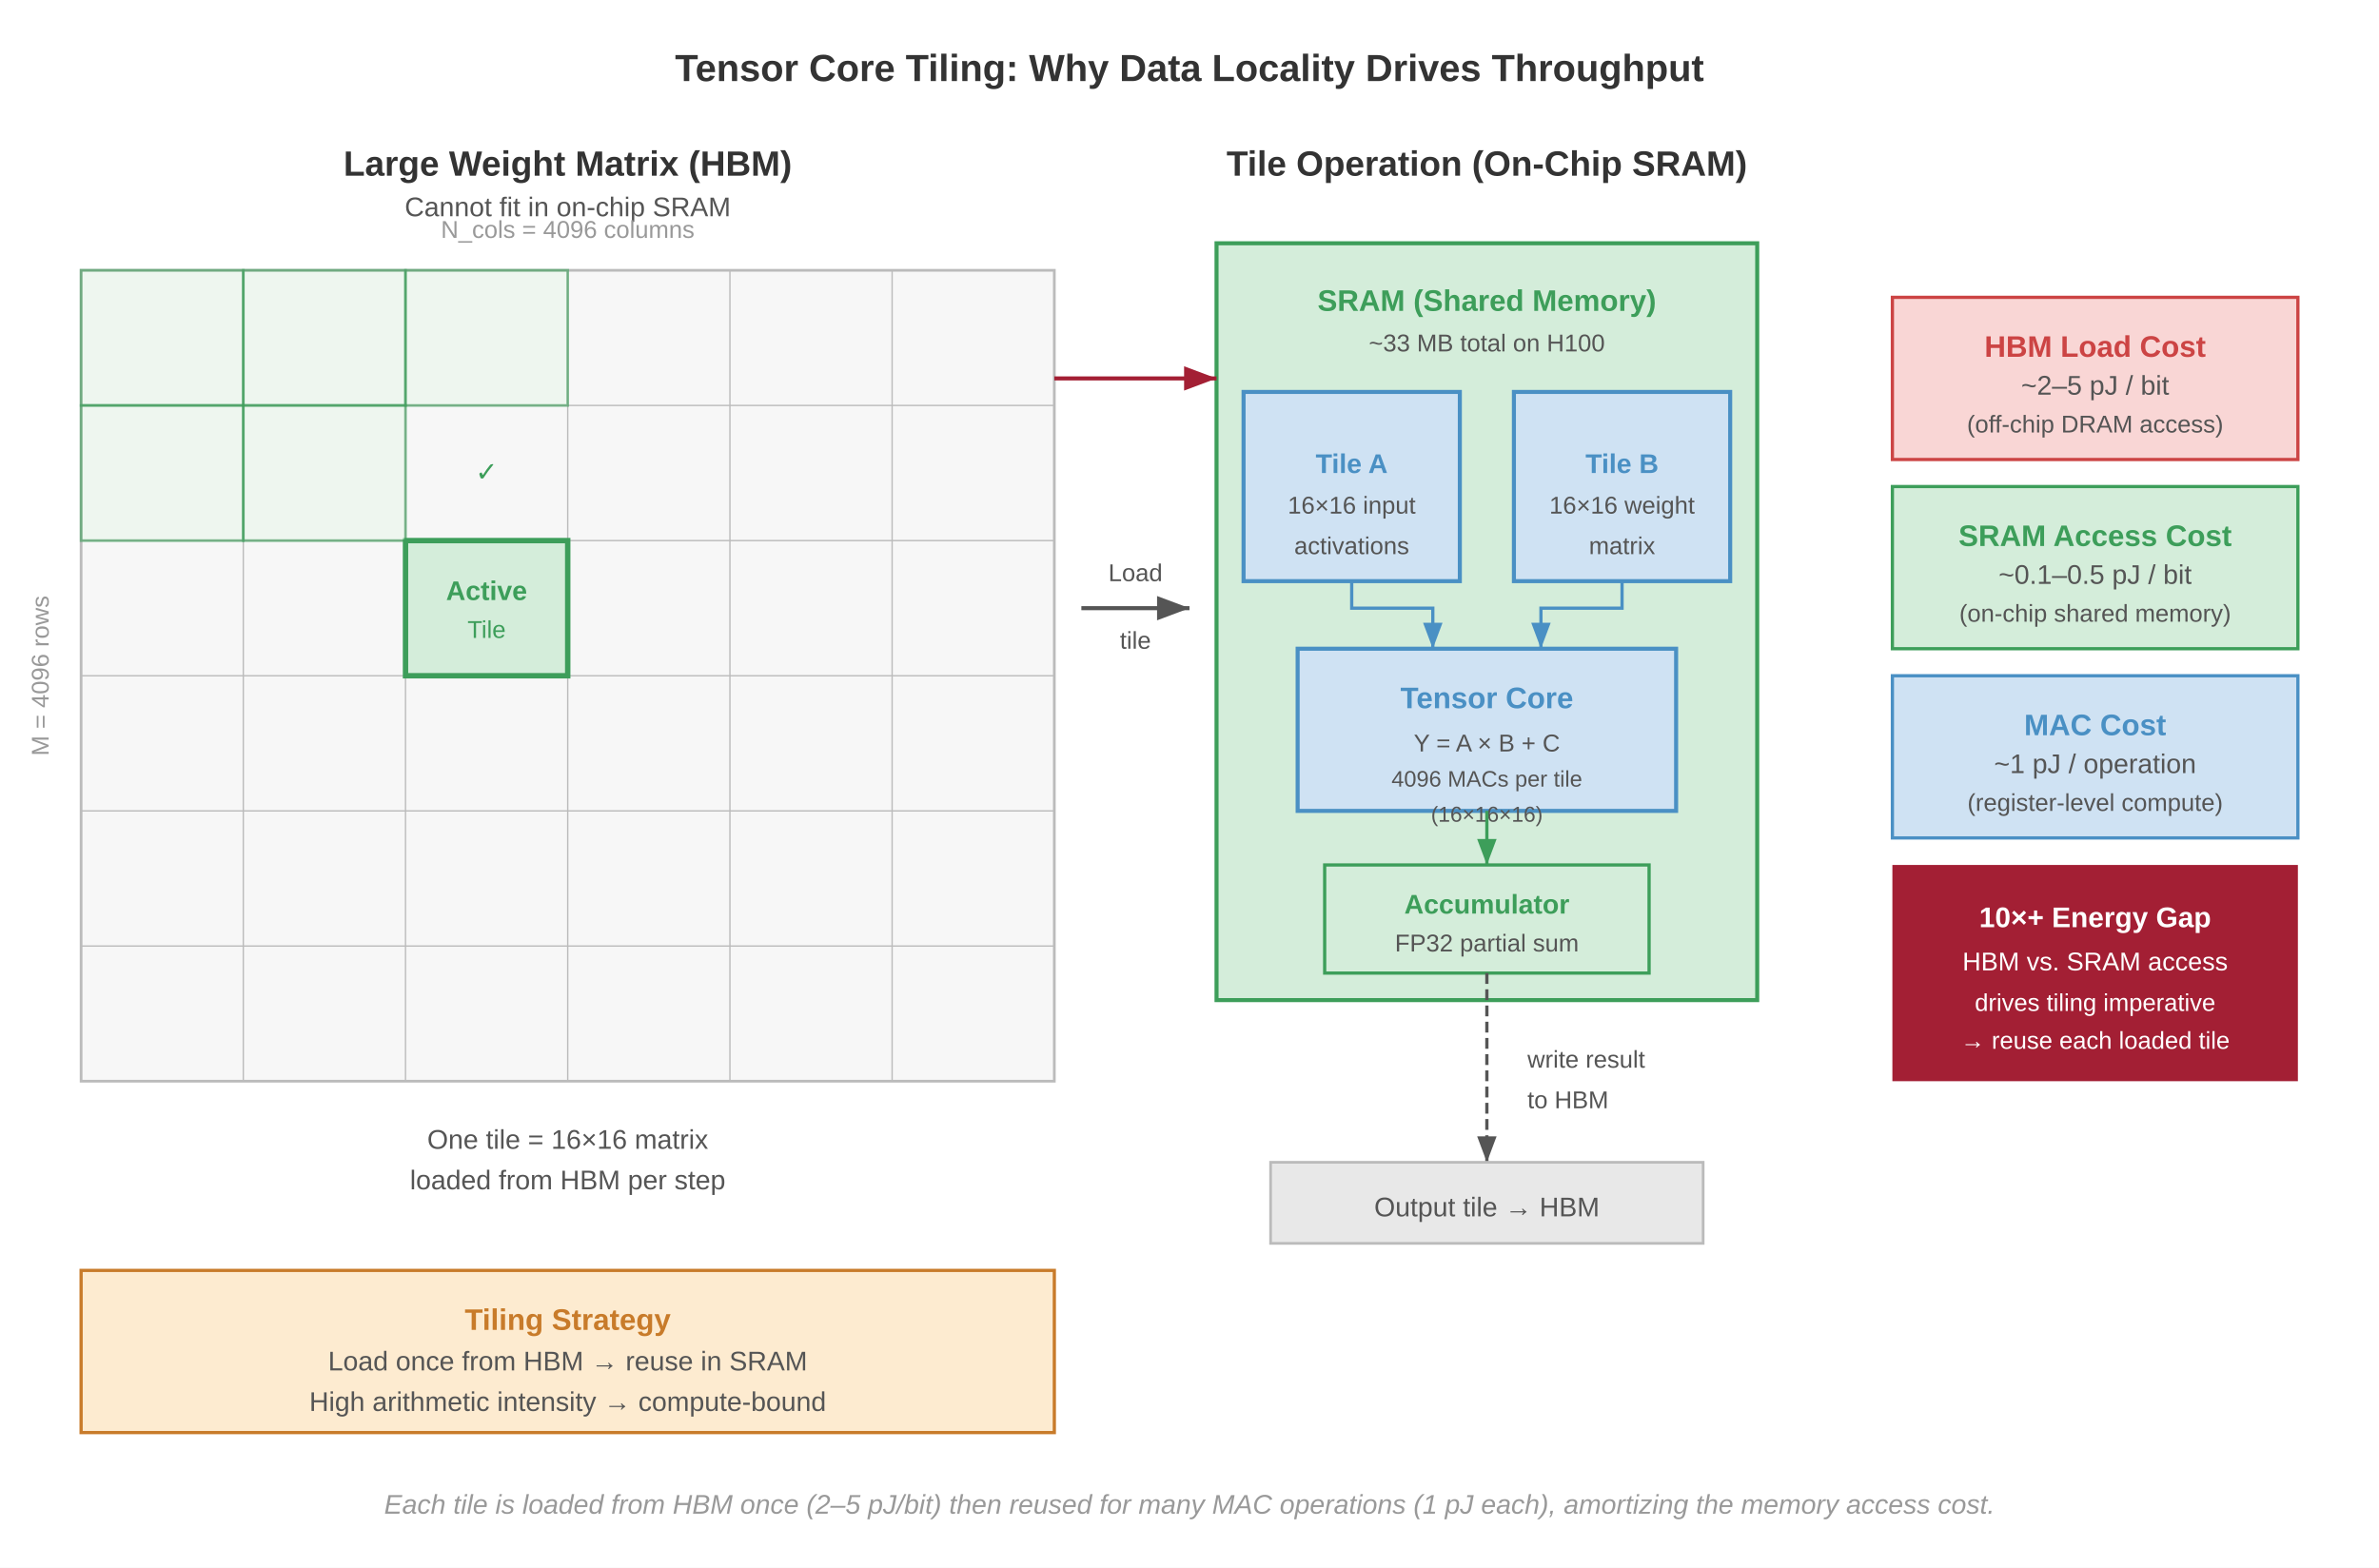
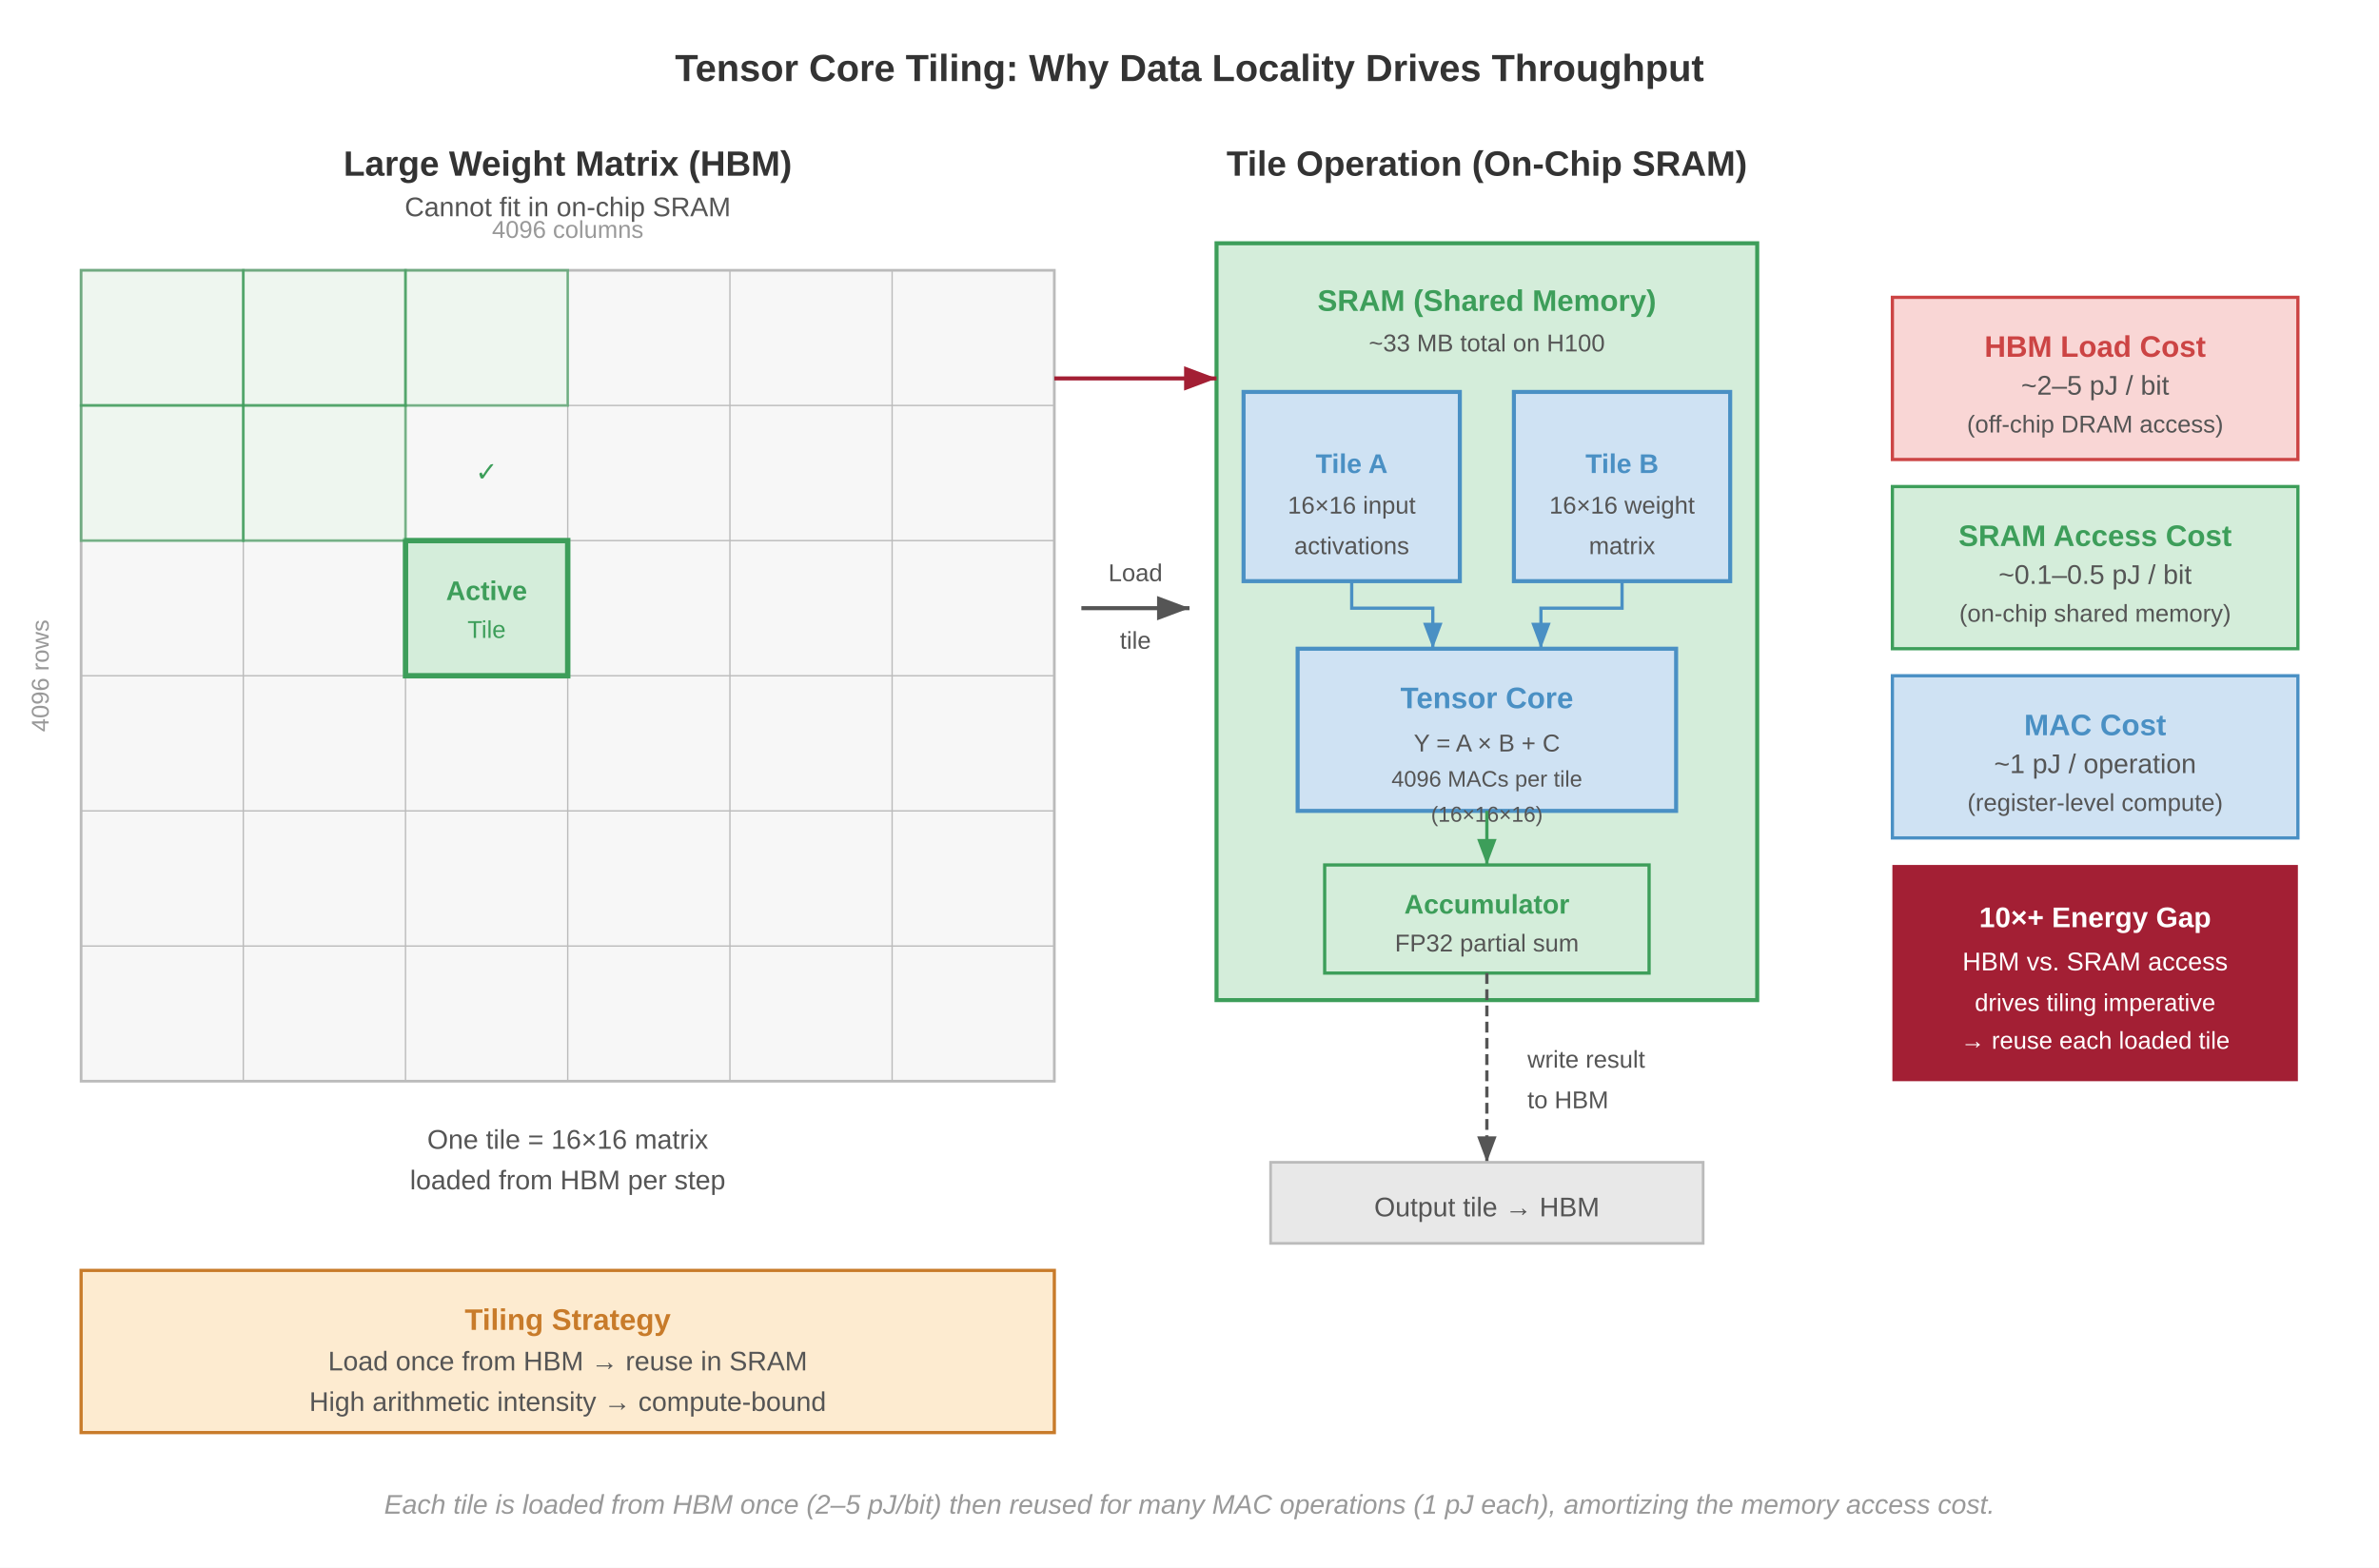
<svg xmlns="http://www.w3.org/2000/svg" font-family="Arial, Helvetica, sans-serif" viewBox="0 0 880 580">
  <rect width="880" height="580" fill="#fff" />
  <defs>
    <marker id="arrow" markerWidth="8" markerHeight="6" refX="8" refY="3" orient="auto">
      <path d="M0,0 L8,3 L0,6 Z" fill="#555" />
    </marker>
    <marker id="arrow-red" markerWidth="8" markerHeight="6" refX="8" refY="3" orient="auto">
      <path d="M0,0 L8,3 L0,6 Z" fill="#a31f34" />
    </marker>
    <marker id="arrow-green" markerWidth="8" markerHeight="6" refX="8" refY="3" orient="auto">
      <path d="M0,0 L8,3 L0,6 Z" fill="#3d9e5a" />
    </marker>
    <marker id="arrow-orange" markerWidth="8" markerHeight="6" refX="8" refY="3" orient="auto">
      <path d="M0,0 L8,3 L0,6 Z" fill="#c87b2a" />
    </marker>
    <marker id="arrow-blue" markerWidth="8" markerHeight="6" refX="8" refY="3" orient="auto">
      <path d="M0,0 L8,3 L0,6 Z" fill="#4a90c4" />
    </marker>
  </defs>
  <text x="440" y="30" text-anchor="middle" font-size="14" font-weight="700" fill="#333">Tensor Core Tiling: Why Data Locality Drives Throughput</text>
  <text x="210" y="65" text-anchor="middle" font-size="13" font-weight="700" fill="#333">Large Weight Matrix (HBM)</text>
  <text x="210" y="80" text-anchor="middle" font-size="10" fill="#555">Cannot fit in on-chip SRAM</text>
  <g transform="translate(30,100)">
    <rect x="0" y="0" width="360" height="300" fill="#f7f7f7" stroke="#bbb" stroke-width="1" />
    <line x1="0" y1="50" x2="360" y2="50" stroke="#bbb" stroke-width="0.5" />
    <line x1="0" y1="100" x2="360" y2="100" stroke="#bbb" stroke-width="0.5" />
    <line x1="0" y1="150" x2="360" y2="150" stroke="#bbb" stroke-width="0.5" />
    <line x1="0" y1="200" x2="360" y2="200" stroke="#bbb" stroke-width="0.5" />
    <line x1="0" y1="250" x2="360" y2="250" stroke="#bbb" stroke-width="0.5" />
    <line x1="60" y1="0" x2="60" y2="300" stroke="#bbb" stroke-width="0.5" />
    <line x1="120" y1="0" x2="120" y2="300" stroke="#bbb" stroke-width="0.5" />
    <line x1="180" y1="0" x2="180" y2="300" stroke="#bbb" stroke-width="0.5" />
    <line x1="240" y1="0" x2="240" y2="300" stroke="#bbb" stroke-width="0.5" />
    <line x1="300" y1="0" x2="300" y2="300" stroke="#bbb" stroke-width="0.5" />
    <rect x="120" y="100" width="60" height="50" fill="#d4edda" stroke="#3d9e5a" stroke-width="2" />
    <text x="150" y="122" text-anchor="middle" font-size="10" font-weight="700" fill="#3d9e5a">Active</text>
    <text x="150" y="136" text-anchor="middle" font-size="9" fill="#3d9e5a">Tile</text>
    <rect x="0" y="0" width="60" height="50" fill="#e8f5e9" stroke="#3d9e5a" stroke-width="1" opacity="0.6" />
    <rect x="60" y="0" width="60" height="50" fill="#e8f5e9" stroke="#3d9e5a" stroke-width="1" opacity="0.6" />
    <rect x="120" y="0" width="60" height="50" fill="#e8f5e9" stroke="#3d9e5a" stroke-width="1" opacity="0.6" />
    <rect x="0" y="50" width="60" height="50" fill="#e8f5e9" stroke="#3d9e5a" stroke-width="1" opacity="0.6" />
    <rect x="60" y="50" width="60" height="50" fill="#e8f5e9" stroke="#3d9e5a" stroke-width="1" opacity="0.6" />
    <text x="150" y="78" text-anchor="middle" font-size="10" fill="#3d9e5a">✓</text>
-     <text x="180" y="-12" text-anchor="middle" font-size="9" fill="#999">N_cols = 4096 columns</text>
-     <text x="-12" y="150" text-anchor="middle" font-size="9" fill="#999" transform="rotate(-90,-12,150)">M = 4096 rows</text>
+     <text x="180" y="-12" text-anchor="middle" font-size="9" fill="#999">4096 columns</text>
+     <text x="-12" y="150" text-anchor="middle" font-size="9" fill="#999" transform="rotate(-90,-12,150)">4096 rows</text>
  </g>
  <text x="210" y="425" text-anchor="middle" font-size="10" fill="#555">One tile = 16×16 matrix</text>
  <text x="210" y="440" text-anchor="middle" font-size="10" fill="#555">loaded from HBM per step</text>
  <line x1="400" y1="225" x2="440" y2="225" stroke="#555" stroke-width="1.5" marker-end="url(#arrow)" />
  <text x="420" y="215" text-anchor="middle" font-size="9" fill="#555">Load</text>
  <text x="420" y="240" text-anchor="middle" font-size="9" fill="#555">tile</text>
  <text x="550" y="65" text-anchor="middle" font-size="13" font-weight="700" fill="#333">Tile Operation (On-Chip SRAM)</text>
  <rect x="450" y="90" width="200" height="280" fill="#d4edda" stroke="#3d9e5a" stroke-width="1.5" />
  <text x="550" y="115" text-anchor="middle" font-size="11" font-weight="700" fill="#3d9e5a">SRAM (Shared Memory)</text>
  <text x="550" y="130" text-anchor="middle" font-size="9" fill="#555">~33 MB total on H100</text>
  <rect x="460" y="145" width="80" height="70" fill="#cfe2f3" stroke="#4a90c4" stroke-width="1.5" />
  <text x="500" y="175" text-anchor="middle" font-size="10" font-weight="700" fill="#4a90c4">Tile A</text>
  <text x="500" y="190" text-anchor="middle" font-size="9" fill="#555">16×16 input</text>
  <text x="500" y="205" text-anchor="middle" font-size="9" fill="#555">activations</text>
  <rect x="560" y="145" width="80" height="70" fill="#cfe2f3" stroke="#4a90c4" stroke-width="1.5" />
  <text x="600" y="175" text-anchor="middle" font-size="10" font-weight="700" fill="#4a90c4">Tile B</text>
  <text x="600" y="190" text-anchor="middle" font-size="9" fill="#555">16×16 weight</text>
  <text x="600" y="205" text-anchor="middle" font-size="9" fill="#555">matrix</text>
  <rect x="480" y="240" width="140" height="60" fill="#cfe2f3" stroke="#4a90c4" stroke-width="1.5" />
  <text x="550" y="262" text-anchor="middle" font-size="11" font-weight="700" fill="#4a90c4">Tensor Core</text>
  <text x="550" y="278" text-anchor="middle" font-size="9" fill="#555">Y = A × B + C</text>
  <text x="550" y="291" text-anchor="middle" font-size="8.3" fill="#555">4096 MACs per tile</text>
  <text x="550" y="304" text-anchor="middle" font-size="8" fill="#555">(16×16×16)</text>
  <rect x="490" y="320" width="120" height="40" fill="#d4edda" stroke="#3d9e5a" stroke-width="1.2" />
  <text x="550" y="338" text-anchor="middle" font-size="10" font-weight="700" fill="#3d9e5a">Accumulator</text>
  <text x="550" y="352" text-anchor="middle" font-size="9" fill="#555">FP32 partial sum</text>
  <path d="M 500 215 V 225 H 530 V 240" fill="none" stroke="#4a90c4" stroke-width="1.2" marker-end="url(#arrow-blue)" />
  <path d="M 600 215 V 225 H 570 V 240" fill="none" stroke="#4a90c4" stroke-width="1.2" marker-end="url(#arrow-blue)" />
  <line x1="550" y1="300" x2="550" y2="320" stroke="#3d9e5a" stroke-width="1.2" marker-end="url(#arrow-green)" />
  <line x1="390" y1="140" x2="450" y2="140" stroke="#a31f34" stroke-width="1.5" marker-end="url(#arrow-red)" />
  <rect x="700" y="110" width="150" height="60" fill="#f9d6d5" stroke="#c44" stroke-width="1.2" />
  <text x="775" y="132" text-anchor="middle" font-size="11" font-weight="700" fill="#c44">HBM Load Cost</text>
  <text x="775" y="146" text-anchor="middle" font-size="10" fill="#555">~2–5 pJ / bit</text>
  <text x="775" y="160" text-anchor="middle" font-size="9" fill="#555">(off-chip DRAM access)</text>
  <rect x="700" y="180" width="150" height="60" fill="#d4edda" stroke="#3d9e5a" stroke-width="1.2" />
  <text x="775" y="202" text-anchor="middle" font-size="11" font-weight="700" fill="#3d9e5a">SRAM Access Cost</text>
  <text x="775" y="216" text-anchor="middle" font-size="10" fill="#555">~0.1–0.5 pJ / bit</text>
  <text x="775" y="230" text-anchor="middle" font-size="9" fill="#555">(on-chip shared memory)</text>
  <rect x="700" y="250" width="150" height="60" fill="#cfe2f3" stroke="#4a90c4" stroke-width="1.2" />
  <text x="775" y="272" text-anchor="middle" font-size="11" font-weight="700" fill="#4a90c4">MAC Cost</text>
  <text x="775" y="286" text-anchor="middle" font-size="10" fill="#555">~1 pJ / operation</text>
  <text x="775" y="300" text-anchor="middle" font-size="9" fill="#555">(register-level compute)</text>
  <rect x="700" y="320" width="150" height="80" fill="#a31f34" stroke="#a31f34" stroke-width="0" />
  <text x="775" y="343" text-anchor="middle" font-size="10.5" font-weight="700" fill="#fff">10×+ Energy Gap</text>
  <text x="775" y="359" text-anchor="middle" font-size="9.5" fill="#fff">HBM vs. SRAM access</text>
  <text x="775" y="374" text-anchor="middle" font-size="9" fill="#fff">drives tiling imperative</text>
  <text x="775" y="388" text-anchor="middle" font-size="9" fill="#fff">→ reuse each loaded tile</text>
  <line x1="550" y1="360" x2="550" y2="430" stroke="#555" stroke-width="1.2" stroke-dasharray="4,2" marker-end="url(#arrow)" />
  <text x="565" y="395" font-size="9" fill="#555">write result</text>
  <text x="565" y="410" font-size="9" fill="#555">to HBM</text>
  <rect x="470" y="430" width="160" height="30" fill="#e8e8e8" stroke="#bbb" stroke-width="1" />
  <text x="550" y="450" text-anchor="middle" font-size="10" fill="#555">Output tile → HBM</text>
  <rect x="30" y="470" width="360" height="60" fill="#fdebd0" stroke="#c87b2a" stroke-width="1.2" />
  <text x="210" y="492" text-anchor="middle" font-size="11" font-weight="700" fill="#c87b2a">Tiling Strategy</text>
  <text x="210" y="507" text-anchor="middle" font-size="10" fill="#555">Load once from HBM → reuse in SRAM</text>
  <text x="210" y="522" text-anchor="middle" font-size="10" fill="#555">High arithmetic intensity → compute-bound</text>
  <text x="440" y="560" text-anchor="middle" font-size="10" fill="#999" font-style="italic">Each tile is loaded from HBM once (2–5 pJ/bit) then reused for many MAC operations (1 pJ each), amortizing the memory access cost.</text>
</svg>
